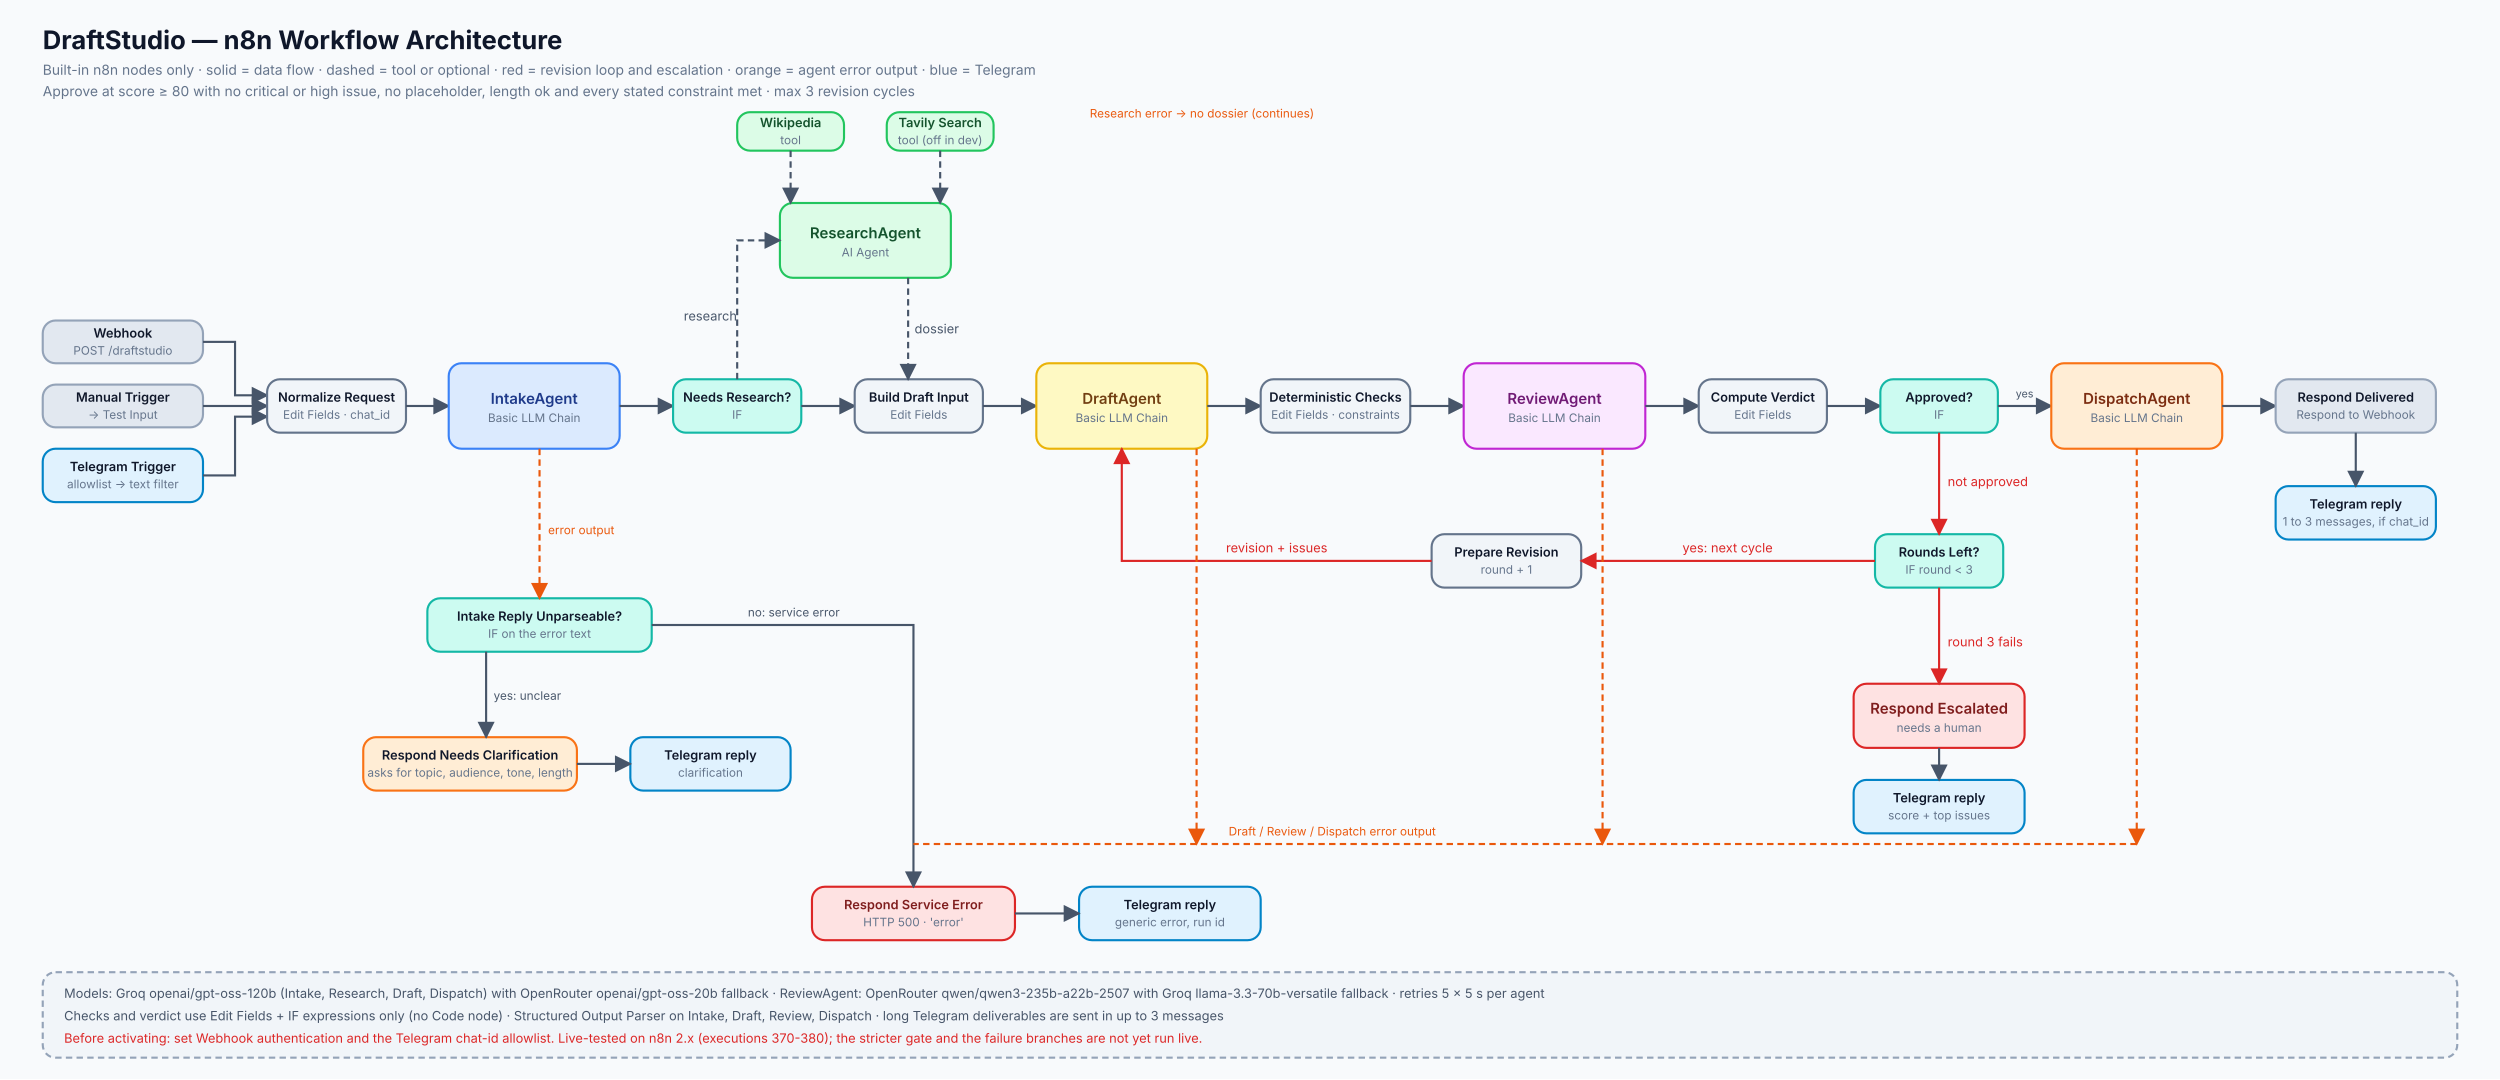
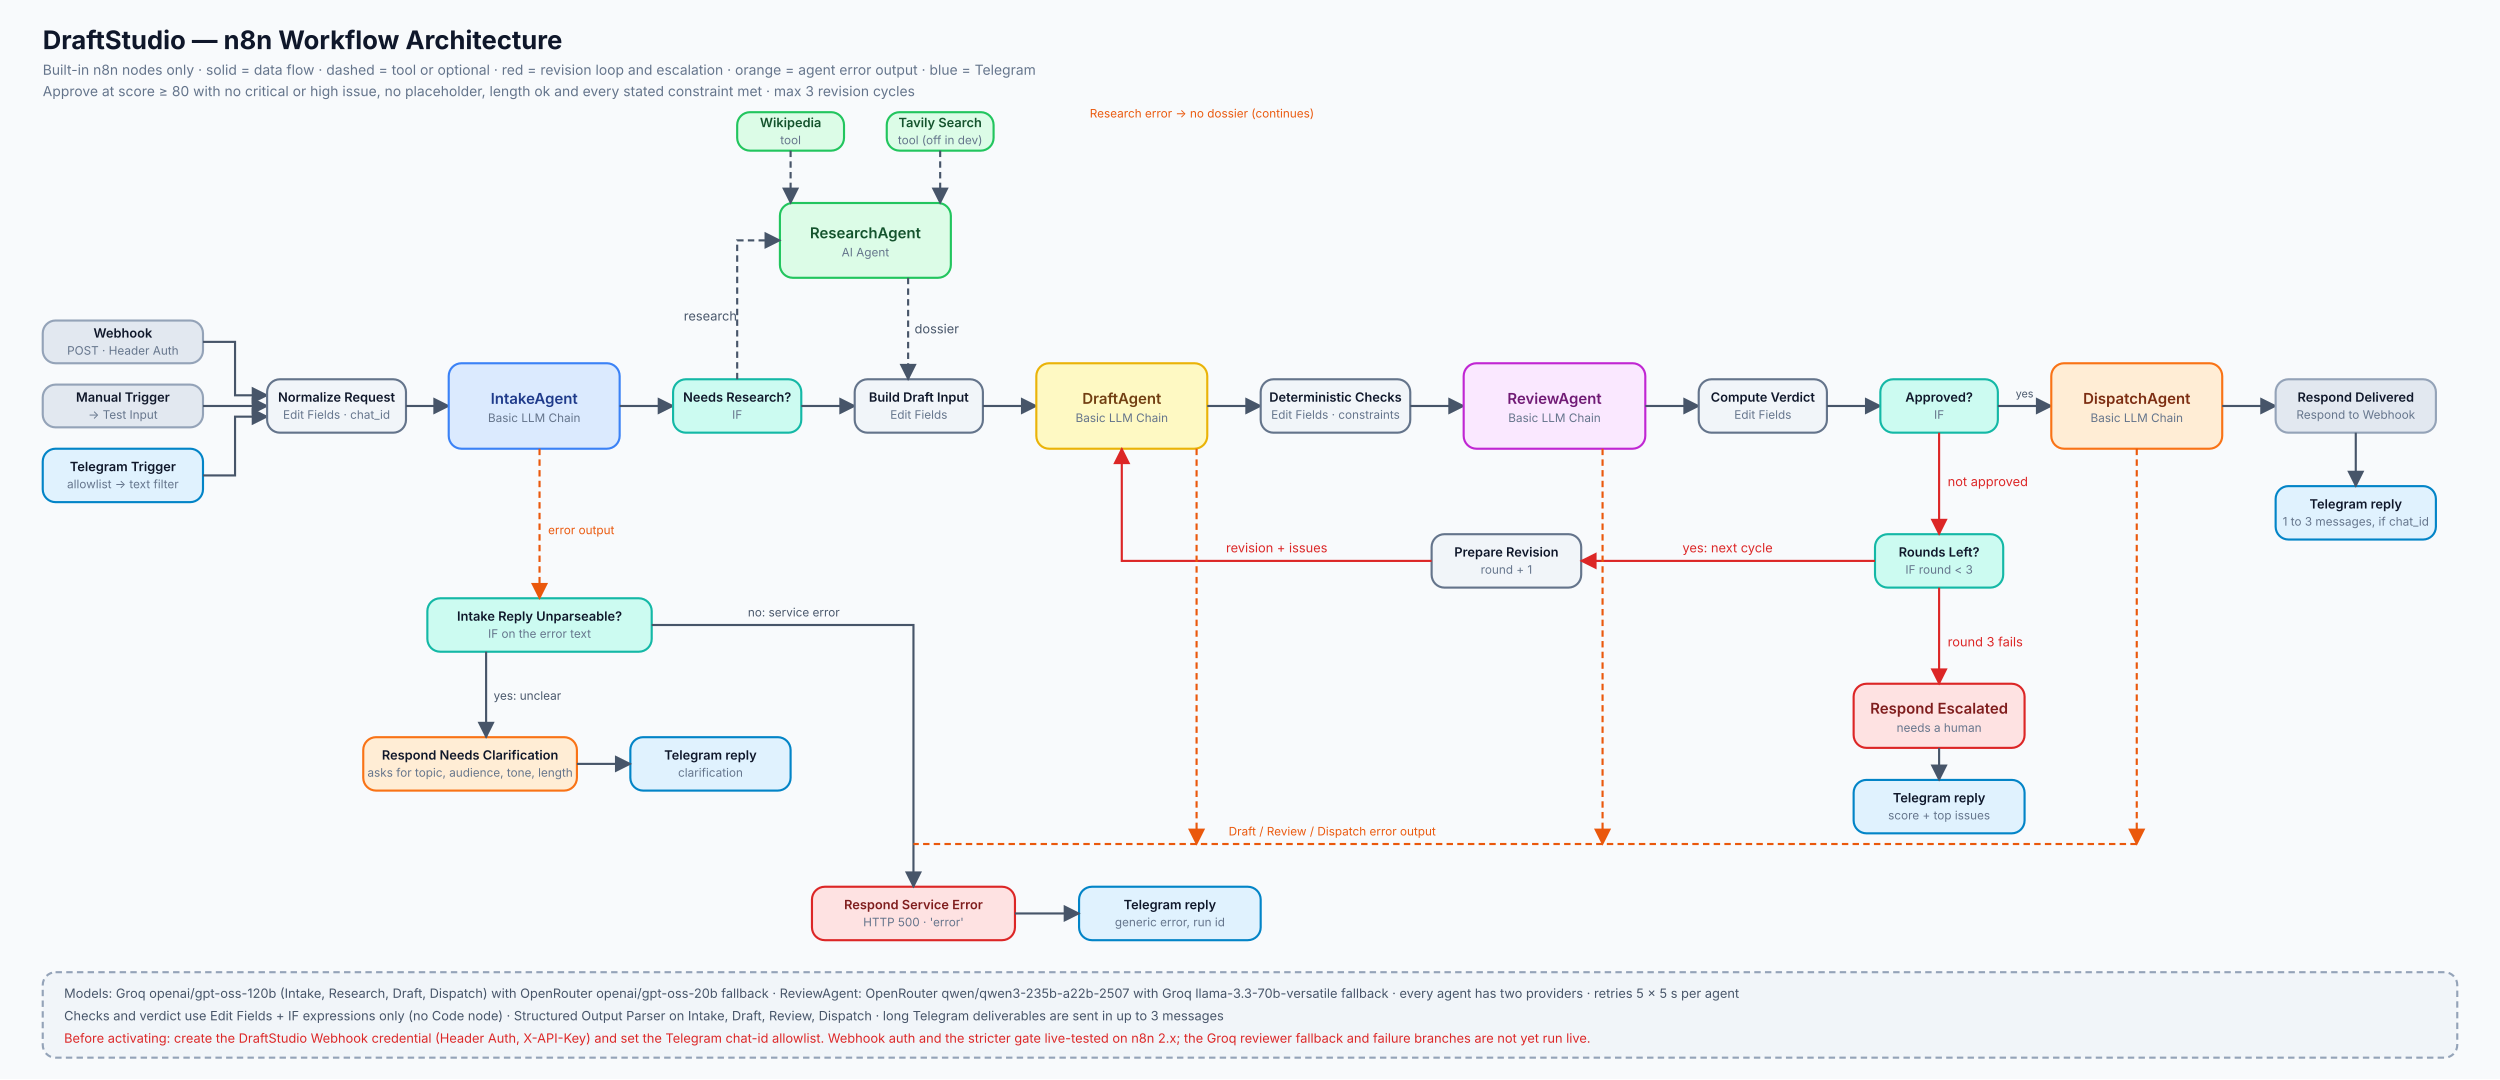
<svg xmlns="http://www.w3.org/2000/svg" width="2340" height="1010" viewBox="0 0 2340 1010" font-family="Inter, Helvetica, Arial, sans-serif">
  <defs>
    <marker id="a" viewBox="0 0 10 10" refX="9" refY="5" markerWidth="8" markerHeight="8" orient="auto-start-reverse">
      <path d="M0 0L10 5L0 10z" fill="#475569" />
    </marker>
    <marker id="r" viewBox="0 0 10 10" refX="9" refY="5" markerWidth="8" markerHeight="8" orient="auto-start-reverse">
      <path d="M0 0L10 5L0 10z" fill="#dc2626" />
    </marker>
    <marker id="o" viewBox="0 0 10 10" refX="9" refY="5" markerWidth="8" markerHeight="8" orient="auto-start-reverse">
      <path d="M0 0L10 5L0 10z" fill="#ea580c" />
    </marker>
  </defs>
  <rect width="2340" height="1010" fill="#f8fafc" />
  <text x="40" y="46" font-size="24" fill="#0f172a" font-weight="700">DraftStudio — n8n Workflow Architecture</text>
  <text x="40" y="70" font-size="13" fill="#64748b">Built-in n8n nodes only · solid = data flow · dashed = tool or optional · red = revision loop and escalation · orange = agent error output · blue = Telegram</text>
  <text x="40" y="90" font-size="13" fill="#64748b">Approve at score ≥ 80 with no critical or high issue, no placeholder, length ok and every stated constraint met · max 3 revision cycles</text>
  <rect x="40" y="300" width="150" height="40" rx="12" fill="#e2e8f0" stroke="#94a3b8" stroke-width="2" />
  <text x="115.0" y="316.0" font-size="12" fill="#0f172a" font-weight="600" text-anchor="middle">Webhook</text>
-   <text x="115.0" y="332.0" font-size="11" fill="#64748b" text-anchor="middle">POST /draftstudio</text>
+   <text x="115.0" y="332.0" font-size="11" fill="#64748b" text-anchor="middle">POST · Header Auth</text>
  <rect x="40" y="360" width="150" height="40" rx="12" fill="#e2e8f0" stroke="#94a3b8" stroke-width="2" />
  <text x="115.0" y="376.0" font-size="12" fill="#0f172a" font-weight="600" text-anchor="middle">Manual Trigger</text>
  <text x="115.0" y="392.0" font-size="11" fill="#64748b" text-anchor="middle">→ Test Input</text>
  <rect x="40" y="420" width="150" height="50" rx="12" fill="#e0f2fe" stroke="#0284c7" stroke-width="2" />
  <text x="115.0" y="441.0" font-size="12" fill="#0f172a" font-weight="600" text-anchor="middle">Telegram Trigger</text>
  <text x="115.0" y="457.0" font-size="11" fill="#64748b" text-anchor="middle">allowlist → text filter</text>
  <path d="M190 320 H220 V370 H250" fill="none" stroke="#475569" stroke-width="2" marker-end="url(#a)" />
  <path d="M190 380 H250" fill="none" stroke="#475569" stroke-width="2" marker-end="url(#a)" />
  <path d="M190 445 H220 V390 H250" fill="none" stroke="#475569" stroke-width="2" marker-end="url(#a)" />
  <rect x="250" y="355" width="130" height="50" rx="12" fill="#f1f5f9" stroke="#64748b" stroke-width="2" />
  <text x="315.0" y="376.0" font-size="12" fill="#0f172a" font-weight="600" text-anchor="middle">Normalize Request</text>
  <text x="315.0" y="392.0" font-size="11" fill="#64748b" text-anchor="middle">Edit Fields · chat_id</text>
  <path d="M380 380 H420" fill="none" stroke="#475569" stroke-width="2" marker-end="url(#a)" />
  <rect x="420" y="340" width="160" height="80" rx="12" fill="#dbeafe" stroke="#3b82f6" stroke-width="2" />
  <text x="500.0" y="378.0" font-size="14" fill="#1e3a8a" font-weight="600" text-anchor="middle">IntakeAgent</text>
  <text x="500.0" y="395.0" font-size="11" fill="#64748b" text-anchor="middle">Basic LLM Chain</text>
  <path d="M580 380 H630" fill="none" stroke="#475569" stroke-width="2" marker-end="url(#a)" />
  <rect x="630" y="355" width="120" height="50" rx="12" fill="#ccfbf1" stroke="#14b8a6" stroke-width="2" />
  <text x="690.0" y="376.0" font-size="12" fill="#0f172a" font-weight="600" text-anchor="middle">Needs Research?</text>
  <text x="690.0" y="392.0" font-size="11" fill="#64748b" text-anchor="middle">IF</text>
  <path d="M750 380 H800" fill="none" stroke="#475569" stroke-width="2" marker-end="url(#a)" />
  <rect x="800" y="355" width="120" height="50" rx="12" fill="#f1f5f9" stroke="#64748b" stroke-width="2" />
  <text x="860.0" y="376.0" font-size="12" fill="#0f172a" font-weight="600" text-anchor="middle">Build Draft Input</text>
  <text x="860.0" y="392.0" font-size="11" fill="#64748b" text-anchor="middle">Edit Fields</text>
  <path d="M920 380 H970" fill="none" stroke="#475569" stroke-width="2" marker-end="url(#a)" />
  <rect x="970" y="340" width="160" height="80" rx="12" fill="#fef9c3" stroke="#eab308" stroke-width="2" />
  <text x="1050.0" y="378.0" font-size="14" fill="#713f12" font-weight="600" text-anchor="middle">DraftAgent</text>
  <text x="1050.0" y="395.0" font-size="11" fill="#64748b" text-anchor="middle">Basic LLM Chain</text>
  <path d="M1130 380 H1180" fill="none" stroke="#475569" stroke-width="2" marker-end="url(#a)" />
  <rect x="1180" y="355" width="140" height="50" rx="12" fill="#f1f5f9" stroke="#64748b" stroke-width="2" />
  <text x="1250.0" y="376.0" font-size="12" fill="#0f172a" font-weight="600" text-anchor="middle">Deterministic Checks</text>
  <text x="1250.0" y="392.0" font-size="11" fill="#64748b" text-anchor="middle">Edit Fields · constraints</text>
  <path d="M1320 380 H1370" fill="none" stroke="#475569" stroke-width="2" marker-end="url(#a)" />
  <rect x="1370" y="340" width="170" height="80" rx="12" fill="#fae8ff" stroke="#c026d3" stroke-width="2" />
  <text x="1455.0" y="378.0" font-size="14" fill="#701a75" font-weight="600" text-anchor="middle">ReviewAgent</text>
  <text x="1455.0" y="395.0" font-size="11" fill="#64748b" text-anchor="middle">Basic LLM Chain</text>
  <path d="M1540 380 H1590" fill="none" stroke="#475569" stroke-width="2" marker-end="url(#a)" />
  <rect x="1590" y="355" width="120" height="50" rx="12" fill="#f1f5f9" stroke="#64748b" stroke-width="2" />
  <text x="1650.0" y="376.0" font-size="12" fill="#0f172a" font-weight="600" text-anchor="middle">Compute Verdict</text>
  <text x="1650.0" y="392.0" font-size="11" fill="#64748b" text-anchor="middle">Edit Fields</text>
  <path d="M1710 380 H1760" fill="none" stroke="#475569" stroke-width="2" marker-end="url(#a)" />
  <rect x="1760" y="355" width="110" height="50" rx="12" fill="#ccfbf1" stroke="#14b8a6" stroke-width="2" />
  <text x="1815.0" y="376.0" font-size="12" fill="#0f172a" font-weight="600" text-anchor="middle">Approved?</text>
  <text x="1815.0" y="392.0" font-size="11" fill="#64748b" text-anchor="middle">IF</text>
  <path d="M1870 380 H1920" fill="none" stroke="#475569" stroke-width="2" marker-end="url(#a)" />
  <text x="1895" y="372" font-size="10" fill="#475569" text-anchor="middle">yes</text>
  <rect x="1920" y="340" width="160" height="80" rx="12" fill="#ffedd5" stroke="#f97316" stroke-width="2" />
  <text x="2000.0" y="378.0" font-size="14" fill="#7c2d12" font-weight="600" text-anchor="middle">DispatchAgent</text>
  <text x="2000.0" y="395.0" font-size="11" fill="#64748b" text-anchor="middle">Basic LLM Chain</text>
  <path d="M2080 380 H2130" fill="none" stroke="#475569" stroke-width="2" marker-end="url(#a)" />
  <rect x="2130" y="355" width="150" height="50" rx="12" fill="#e2e8f0" stroke="#94a3b8" stroke-width="2" />
  <text x="2205.0" y="376.0" font-size="12" fill="#0f172a" font-weight="600" text-anchor="middle">Respond Delivered</text>
  <text x="2205.0" y="392.0" font-size="11" fill="#64748b" text-anchor="middle">Respond to Webhook</text>
  <rect x="2130" y="455" width="150" height="50" rx="12" fill="#e0f2fe" stroke="#0284c7" stroke-width="2" />
  <text x="2205.0" y="476.0" font-size="12" fill="#0f172a" font-weight="600" text-anchor="middle">Telegram reply</text>
  <text x="2205.0" y="492.0" font-size="11" fill="#64748b" text-anchor="middle">1 to 3 messages, if chat_id</text>
  <path d="M2205 405 V455" fill="none" stroke="#475569" stroke-width="2" marker-end="url(#a)" />
  <rect x="730" y="190" width="160" height="70" rx="12" fill="#dcfce7" stroke="#22c55e" stroke-width="2" />
  <text x="810.0" y="223.0" font-size="14" fill="#14532d" font-weight="600" text-anchor="middle">ResearchAgent</text>
  <text x="810.0" y="240.0" font-size="11" fill="#64748b" text-anchor="middle">AI Agent</text>
  <rect x="690" y="105" width="100" height="36" rx="12" fill="#dcfce7" stroke="#22c55e" stroke-width="2" />
  <text x="740.0" y="119.0" font-size="12" fill="#14532d" font-weight="600" text-anchor="middle">Wikipedia</text>
  <text x="740.0" y="135.0" font-size="11" fill="#64748b" text-anchor="middle">tool</text>
  <rect x="830" y="105" width="100" height="36" rx="12" fill="#dcfce7" stroke="#22c55e" stroke-width="2" />
  <text x="880.0" y="119.0" font-size="12" fill="#14532d" font-weight="600" text-anchor="middle">Tavily Search</text>
  <text x="880.0" y="135.0" font-size="11" fill="#64748b" text-anchor="middle">tool (off in dev)</text>
  <path d="M690 355 V225 H730" fill="none" stroke="#475569" stroke-width="2" stroke-dasharray="6 4" marker-end="url(#a)" />
  <text x="640" y="300" font-size="12" fill="#475569">research</text>
  <path d="M850 260 V355" fill="none" stroke="#475569" stroke-width="2" stroke-dasharray="6 4" marker-end="url(#a)" />
  <text x="856" y="312" font-size="12" fill="#475569">dossier</text>
  <path d="M740 141 V190" fill="none" stroke="#475569" stroke-width="2" stroke-dasharray="6 4" marker-end="url(#a)" />
  <path d="M880 141 V190" fill="none" stroke="#475569" stroke-width="2" stroke-dasharray="6 4" marker-end="url(#a)" />
  <text x="1020" y="110" font-size="11" fill="#ea580c">Research error → no dossier (continues)</text>
  <rect x="1755" y="500" width="120" height="50" rx="12" fill="#ccfbf1" stroke="#14b8a6" stroke-width="2" />
  <text x="1815.0" y="521.0" font-size="12" fill="#0f172a" font-weight="600" text-anchor="middle">Rounds Left?</text>
  <text x="1815.0" y="537.0" font-size="11" fill="#64748b" text-anchor="middle">IF  round &lt; 3</text>
  <path d="M1815 405 V500" fill="none" stroke="#dc2626" stroke-width="2" marker-end="url(#r)" />
  <text x="1823" y="455" font-size="12" fill="#dc2626">not approved</text>
  <rect x="1340" y="500" width="140" height="50" rx="12" fill="#f1f5f9" stroke="#64748b" stroke-width="2" />
  <text x="1410.0" y="521.0" font-size="12" fill="#0f172a" font-weight="600" text-anchor="middle">Prepare Revision</text>
  <text x="1410.0" y="537.0" font-size="11" fill="#64748b" text-anchor="middle">round + 1</text>
  <path d="M1755 525 H1480" fill="none" stroke="#dc2626" stroke-width="2" marker-end="url(#r)" />
  <text x="1617" y="517" font-size="12" fill="#dc2626" text-anchor="middle">yes: next cycle</text>
  <path d="M1340 525 H1050 V420" fill="none" stroke="#dc2626" stroke-width="2" marker-end="url(#r)" />
  <text x="1195" y="517" font-size="12" fill="#dc2626" text-anchor="middle">revision + issues</text>
  <rect x="1735" y="640" width="160" height="60" rx="12" fill="#fee2e2" stroke="#dc2626" stroke-width="2" />
  <text x="1815.0" y="668.0" font-size="14" fill="#7f1d1d" font-weight="600" text-anchor="middle">Respond Escalated</text>
  <text x="1815.0" y="685.0" font-size="11" fill="#64748b" text-anchor="middle">needs a human</text>
  <path d="M1815 550 V640" fill="none" stroke="#dc2626" stroke-width="2" marker-end="url(#r)" />
  <text x="1823" y="605" font-size="12" fill="#dc2626">round 3 fails</text>
  <rect x="1735" y="730" width="160" height="50" rx="12" fill="#e0f2fe" stroke="#0284c7" stroke-width="2" />
  <text x="1815.0" y="751.0" font-size="12" fill="#0f172a" font-weight="600" text-anchor="middle">Telegram reply</text>
  <text x="1815.0" y="767.0" font-size="11" fill="#64748b" text-anchor="middle">score + top issues</text>
  <path d="M1815 700 V730" fill="none" stroke="#475569" stroke-width="2" marker-end="url(#a)" />
  <rect x="400" y="560" width="210" height="50" rx="12" fill="#ccfbf1" stroke="#14b8a6" stroke-width="2" />
  <text x="505.0" y="581.0" font-size="12" fill="#0f172a" font-weight="600" text-anchor="middle">Intake Reply Unparseable?</text>
  <text x="505.0" y="597.0" font-size="11" fill="#64748b" text-anchor="middle">IF on the error text</text>
  <path d="M505 420 V560" fill="none" stroke="#ea580c" stroke-width="2" stroke-dasharray="6 4" marker-end="url(#o)" />
  <text x="513" y="500" font-size="11" fill="#ea580c">error output</text>
  <rect x="340" y="690" width="200" height="50" rx="12" fill="#ffedd5" stroke="#f97316" stroke-width="2" />
  <text x="440.0" y="711.0" font-size="12" fill="#0f172a" font-weight="600" text-anchor="middle">Respond Needs Clarification</text>
  <text x="440.0" y="727.0" font-size="11" fill="#64748b" text-anchor="middle">asks for topic, audience, tone, length</text>
  <path d="M455 610 V690" fill="none" stroke="#475569" stroke-width="2" marker-end="url(#a)" />
  <text x="462" y="655" font-size="11" fill="#475569">yes: unclear</text>
  <rect x="590" y="690" width="150" height="50" rx="12" fill="#e0f2fe" stroke="#0284c7" stroke-width="2" />
  <text x="665.0" y="711.0" font-size="12" fill="#0f172a" font-weight="600" text-anchor="middle">Telegram reply</text>
  <text x="665.0" y="727.0" font-size="11" fill="#64748b" text-anchor="middle">clarification</text>
  <path d="M540 715 H590" fill="none" stroke="#475569" stroke-width="2" marker-end="url(#a)" />
  <rect x="760" y="830" width="190" height="50" rx="12" fill="#fee2e2" stroke="#dc2626" stroke-width="2" />
  <text x="855.0" y="851.0" font-size="12" fill="#7f1d1d" font-weight="600" text-anchor="middle">Respond Service Error</text>
  <text x="855.0" y="867.0" font-size="11" fill="#64748b" text-anchor="middle">HTTP 500 · 'error'</text>
  <path d="M610 585 H855 V830" fill="none" stroke="#475569" stroke-width="2" marker-end="url(#a)" />
  <text x="700" y="577" font-size="11" fill="#475569">no: service error</text>
  <path d="M1120 420 V790" fill="none" stroke="#ea580c" stroke-width="2" stroke-dasharray="6 4" marker-end="url(#o)" />
  <path d="M1500 420 V790" fill="none" stroke="#ea580c" stroke-width="2" stroke-dasharray="6 4" marker-end="url(#o)" />
  <path d="M2000 420 V790" fill="none" stroke="#ea580c" stroke-width="2" stroke-dasharray="6 4" marker-end="url(#o)" />
  <path d="M2000 790 H855" fill="none" stroke="#ea580c" stroke-width="2" stroke-dasharray="6 4" />
  <text x="1150" y="782" font-size="11" fill="#ea580c">Draft / Review / Dispatch error output</text>
  <rect x="1010" y="830" width="170" height="50" rx="12" fill="#e0f2fe" stroke="#0284c7" stroke-width="2" />
  <text x="1095.0" y="851.0" font-size="12" fill="#0f172a" font-weight="600" text-anchor="middle">Telegram reply</text>
  <text x="1095.0" y="867.0" font-size="11" fill="#64748b" text-anchor="middle">generic error, run id</text>
  <path d="M950 855 H1010" fill="none" stroke="#475569" stroke-width="2" marker-end="url(#a)" />
  <rect x="40" y="910" width="2260" height="80" rx="12" fill="#f1f5f9" stroke="#94a3b8" stroke-dasharray="6 4" stroke-width="2" />
-   <text x="60" y="934" font-size="12" fill="#475569">Models: Groq openai/gpt-oss-120b (Intake, Research, Draft, Dispatch) with OpenRouter openai/gpt-oss-20b fallback · ReviewAgent: OpenRouter qwen/qwen3-235b-a22b-2507 with Groq llama-3.3-70b-versatile fallback · retries 5 × 5 s per agent</text>
+   <text x="60" y="934" font-size="12" fill="#475569">Models: Groq openai/gpt-oss-120b (Intake, Research, Draft, Dispatch) with OpenRouter openai/gpt-oss-20b fallback · ReviewAgent: OpenRouter qwen/qwen3-235b-a22b-2507 with Groq llama-3.3-70b-versatile fallback · every agent has two providers · retries 5 × 5 s per agent</text>
  <text x="60" y="955" font-size="12" fill="#475569">Checks and verdict use Edit Fields + IF expressions only (no Code node) · Structured Output Parser on Intake, Draft, Review, Dispatch · long Telegram deliverables are sent in up to 3 messages</text>
-   <text x="60" y="976" font-size="12" fill="#dc2626">Before activating: set Webhook authentication and the Telegram chat-id allowlist. Live-tested on n8n 2.x (executions 370-380); the stricter gate and the failure branches are not yet run live.</text>
+   <text x="60" y="976" font-size="12" fill="#dc2626">Before activating: create the DraftStudio Webhook credential (Header Auth, X-API-Key) and set the Telegram chat-id allowlist. Webhook auth and the stricter gate live-tested on n8n 2.x; the Groq reviewer fallback and failure branches are not yet run live.</text>
</svg>
